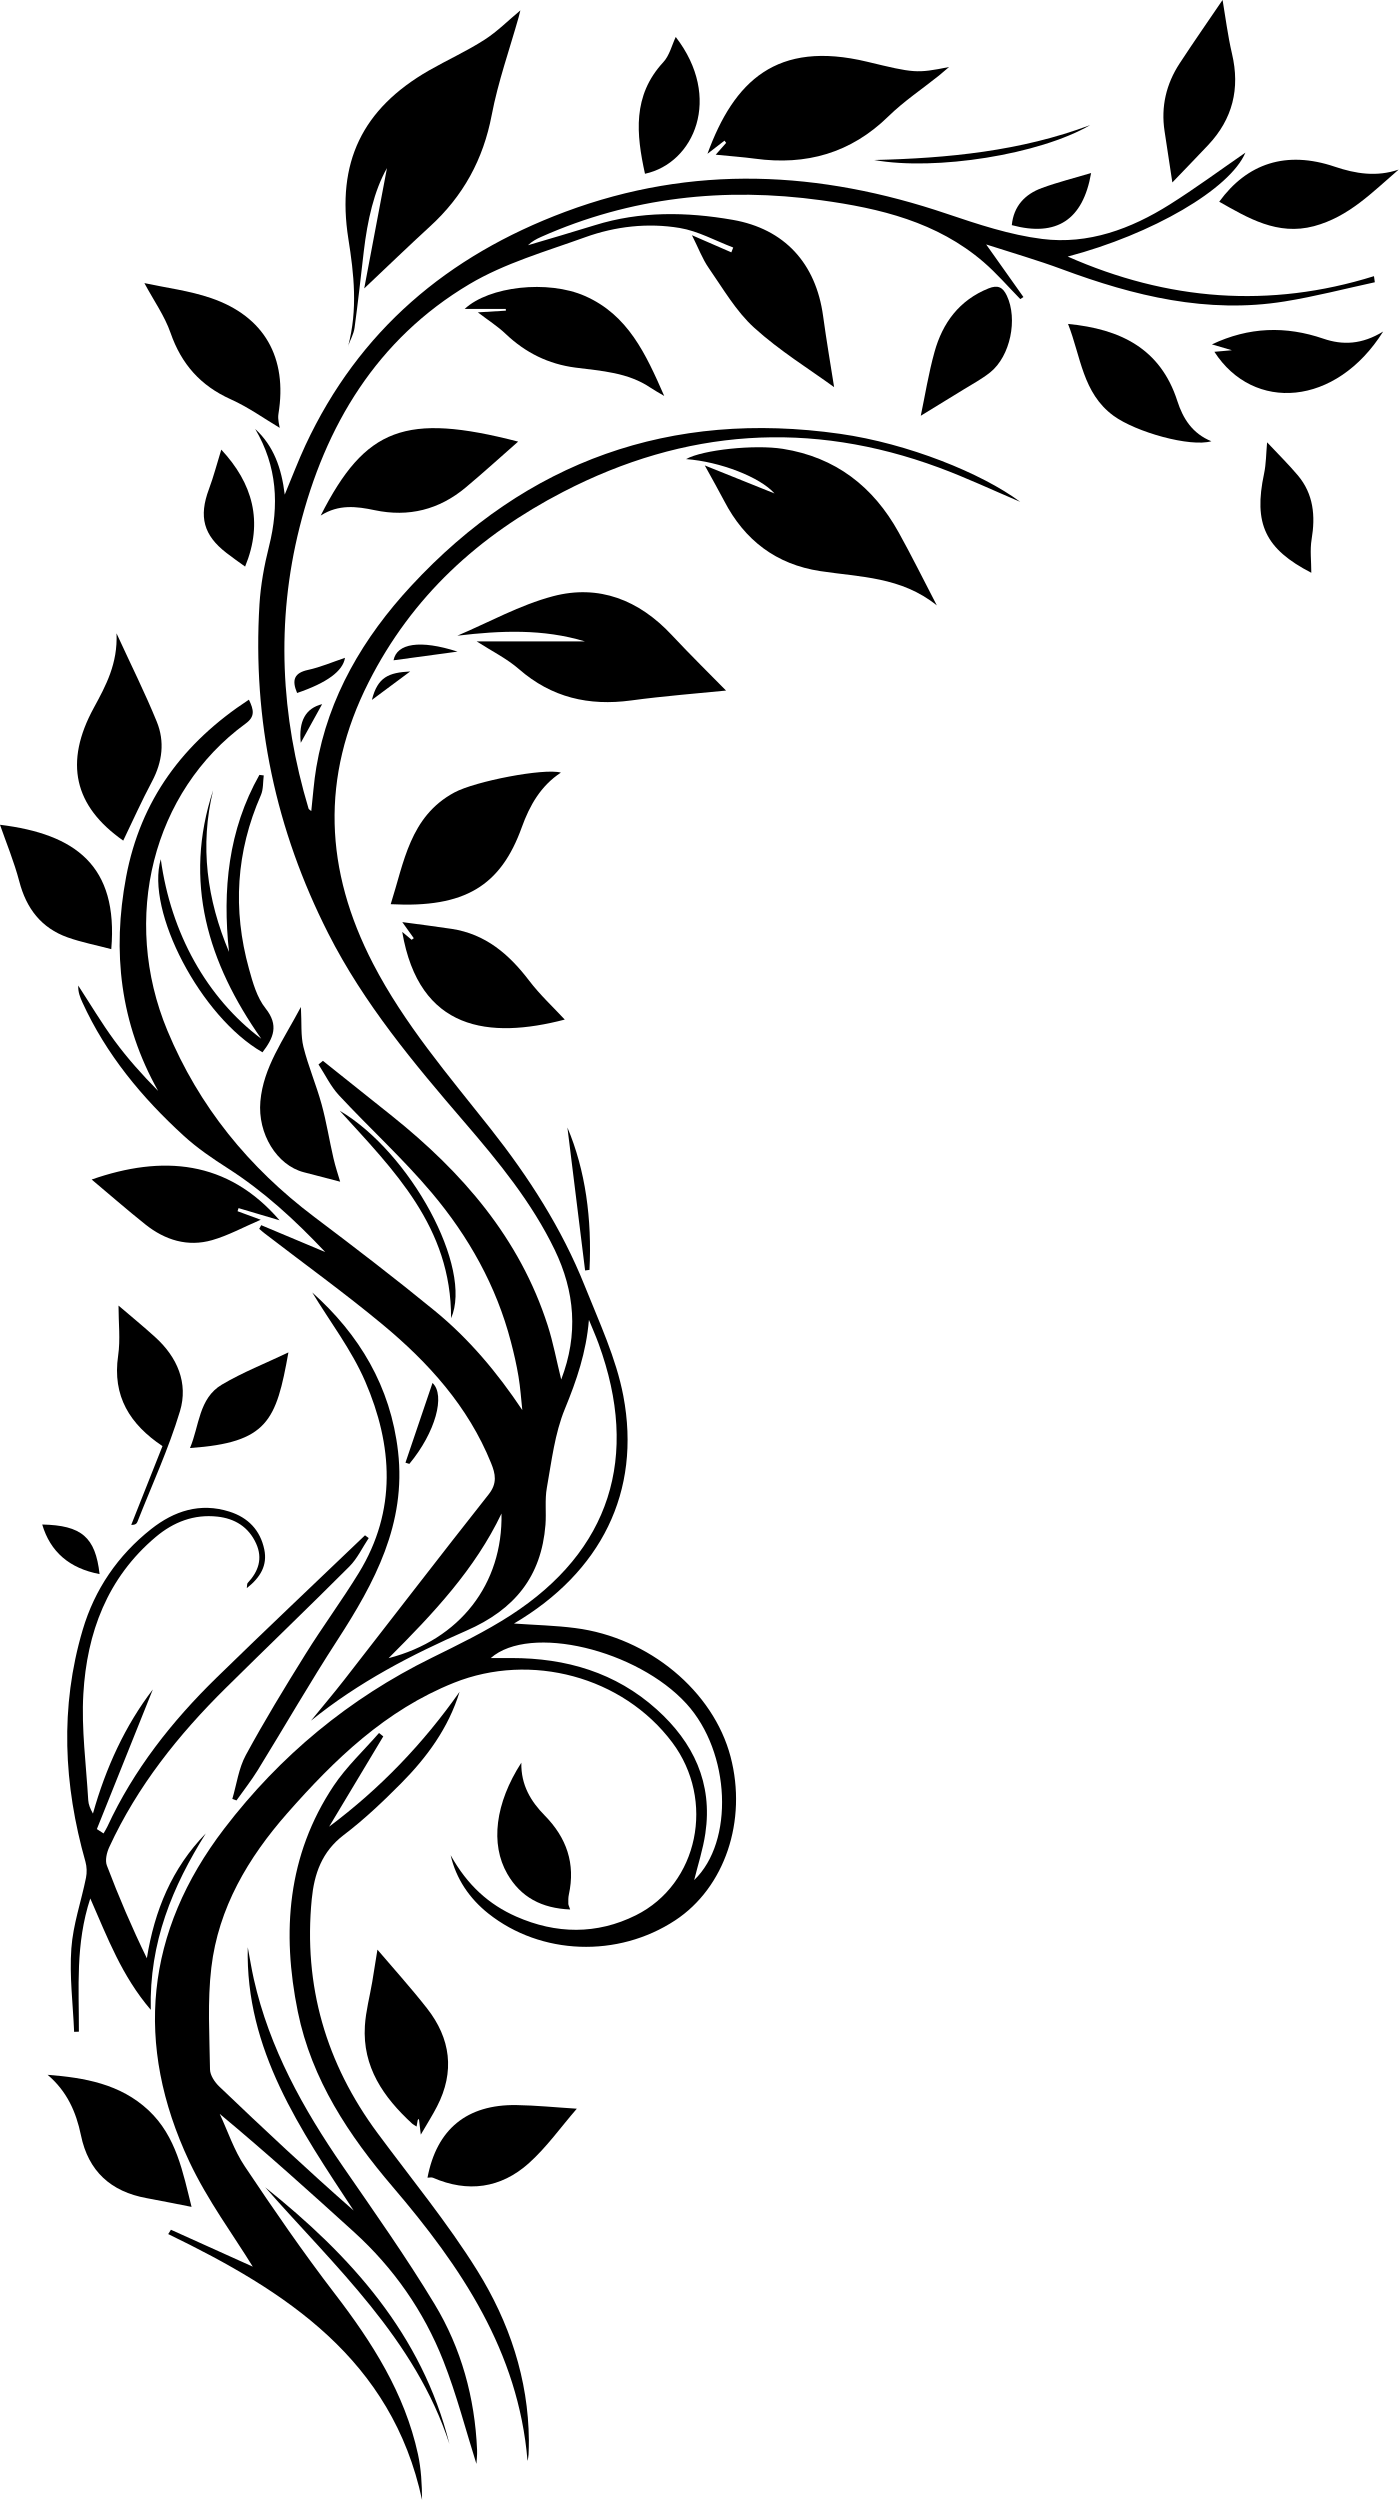
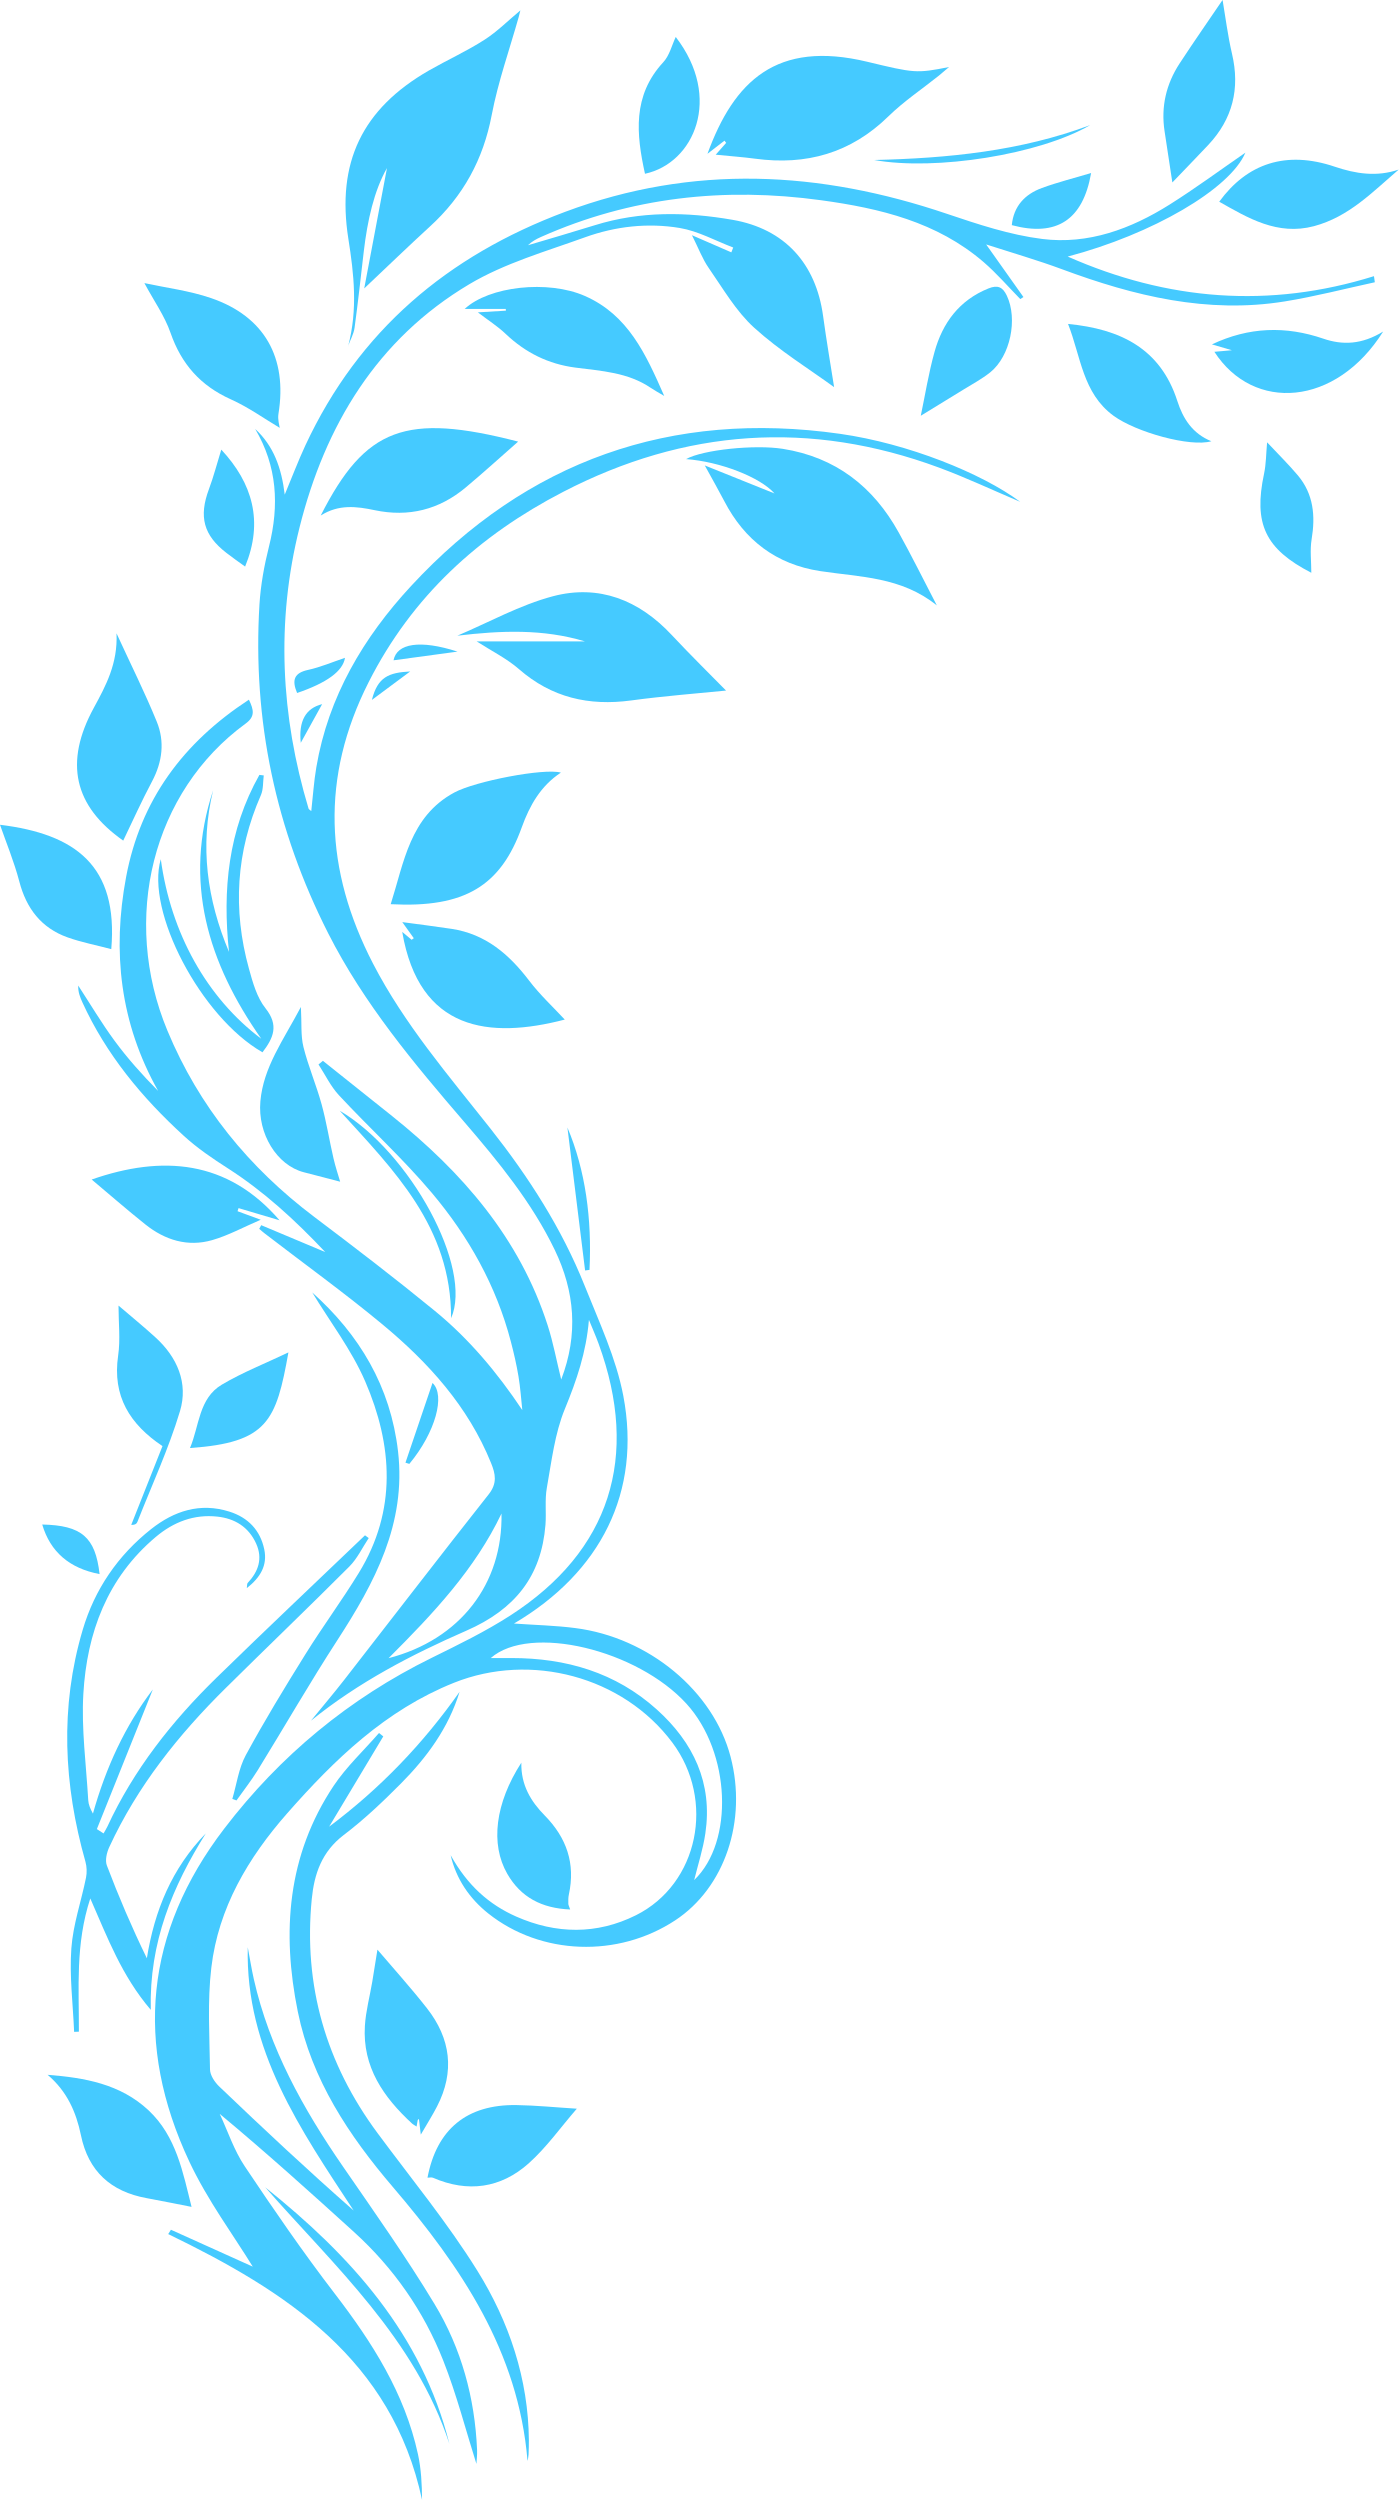
<svg xmlns="http://www.w3.org/2000/svg" id="Layer_2" viewBox="0 0 231.9 414.51">
  <defs>
-     <style>.cls-1,.cls-2{stroke-width:0px;}.cls-2{fill:transparent;}</style>
+     <style>.cls-6{fill:#45caff !important;},.cls-2{stroke-width:0px;}.cls-2{fill:transparent;}</style>
  </defs>
  <g id="Layer_1-2">
-     <path class="cls-1" d="M97.64,218.89c-.44,5.32-2.03,9.97-3.98,14.71-1.68,4.08-2.2,8.67-2.99,13.08-.36,2-.07,4.1-.23,6.14-.68,8.59-5.12,14.06-13.11,17.55-9.05,3.96-17.89,8.54-25.77,14.93,1.84-2.26,3.73-4.48,5.52-6.78,7.99-10.26,15.9-20.57,23.96-30.77,1.43-1.82,1.12-3.36.38-5.17-3.8-9.4-10.39-16.67-18.02-23-6.32-5.24-12.99-10.05-19.5-15.06-.32-.24-.61-.51-.92-.77.11-.2.22-.4.33-.61,3.39,1.42,6.77,2.84,10.62,4.46-5.1-5.4-10.21-10.07-16.11-13.86-2.56-1.64-5.11-3.37-7.35-5.42-6.94-6.34-12.87-13.49-16.81-22.13-.38-.84-.73-1.69-.69-2.78,1.99,3.05,3.85,6.19,6,9.12,2.16,2.94,4.6,5.67,7.25,8.35-6.31-11.22-7.64-23.07-5.31-35.48,2.4-12.76,9.44-22.25,20.36-29.39.82,1.71,1.05,2.8-.54,3.96-15.47,11.28-20.7,32.36-12.97,50.92,5.23,12.57,13.49,22.68,24.31,30.85,6.76,5.1,13.49,10.25,20.04,15.62,5.65,4.63,10.32,10.19,14.49,16.44-.2-1.86-.32-3.73-.63-5.57-.32-1.93-.76-3.85-1.26-5.75-2.41-9.28-7.03-17.48-13.13-24.72-4.78-5.67-10.31-10.71-15.37-16.15-1.38-1.48-2.28-3.4-3.4-5.12.24-.2.48-.4.73-.6,3.83,3.06,7.67,6.11,11.49,9.17,11.62,9.31,21.13,20.22,25.78,34.7.91,2.83,1.45,5.78,2.24,8.97,2.88-7.51,2.25-14.61-1.08-21.51-3.79-7.85-9.28-14.55-14.92-21.11-8.43-9.8-16.71-19.69-22.62-31.34-8.72-17.18-12.58-35.35-11.41-54.56.2-3.22.79-6.46,1.58-9.6,1.72-6.83,1.36-13.31-2.29-19.49,3.07,2.83,4.37,6.48,4.9,10.89,1.23-2.94,2.23-5.6,3.43-8.18,8.86-19.02,23.57-31.42,43.07-38.71,21.21-7.92,42.2-6.81,63.29.33,5.16,1.74,10.44,3.5,15.8,4.17,7.63.96,14.71-1.66,21.14-5.71,4.26-2.68,8.32-5.68,12.55-8.6-2.53,6.02-15.42,13.53-29.46,17.23,16.57,7.31,33.44,8.66,50.78,3.25.05.34.09.67.14,1.01-4.98,1.08-9.93,2.37-14.95,3.18-12.82,2.07-24.96-.9-36.89-5.33-4.06-1.51-8.24-2.71-12.6-4.12,2.2,3.1,4.19,5.91,6.18,8.72-.17.11-.35.23-.52.34-2.02-2.06-3.92-4.27-6.1-6.15-7.72-6.64-17.16-8.9-26.93-10.24-16.03-2.2-31.55-.53-46.42,6.08-.77.34-1.52.74-2.18,1.38,3.7-1.1,7.4-2.17,11.09-3.32,7.54-2.35,15.2-2.22,22.85-.89,8.61,1.5,13.8,7.22,14.99,15.93.56,4.1,1.26,8.19,1.83,11.81-4.09-2.98-9.03-6.02-13.25-9.85-3.03-2.75-5.17-6.5-7.55-9.92-1.04-1.5-1.69-3.27-2.77-5.42,2.45,1.07,4.49,1.95,6.53,2.84.1-.27.21-.53.31-.8-2.95-1.12-5.82-2.73-8.87-3.24-5.28-.88-10.65-.28-15.69,1.54-6.5,2.35-13.32,4.29-19.19,7.78-15.31,9.11-23.92,23.41-28.16,40.35-3.91,15.6-3.12,31.2,1.5,46.6.04.12.22.21.45.41.28-2.46.43-4.89.84-7.27,1.98-11.71,7.84-21.55,15.71-30.05,19.22-20.77,43.09-29.21,71.12-25.23,11.25,1.6,23.47,6.52,29.88,11.28-4.61-1.96-8.98-4.02-13.5-5.69-21.34-7.89-42.09-6.42-62.28,4.03-13.99,7.24-25.05,17.31-32.26,31.56-7.99,15.79-7.28,31.18.73,46.66,5.2,10.05,12.52,18.55,19.45,27.33,6.34,8.03,11.84,16.57,15.64,26.08,2.39,6,5.22,12,6.41,18.27,3.01,15.88-3.69,29.23-18.13,37.74,3.52.25,6.86.32,10.16.75,12.22,1.56,22.9,10.47,25.75,21.33,2.79,10.62-.97,21.73-9.18,27.13-9.51,6.26-22.27,5.79-30.98-1.13-3.12-2.48-5.35-5.74-6.25-9.67,2.79,5.01,6.35,8.17,10.86,10.17,6.62,2.92,13.37,3.02,19.85-.21,10.39-5.18,13.21-19.09,6.03-28.66-8.19-10.93-23.44-14.99-36.19-9.89-11.34,4.54-19.77,12.69-27.62,21.61-6.5,7.39-11.44,15.71-12.61,25.62-.66,5.56-.3,11.25-.22,16.88.01.96.78,2.11,1.53,2.83,7.29,6.97,14.65,13.87,22.29,20.57-8.81-13.42-17.97-26.61-17.56-43.66.33,1.76.61,3.53,1,5.27,2.59,11.47,8.17,21.5,14.77,31.07,5.19,7.53,10.49,15.02,15.21,22.84,4.43,7.33,6.67,15.52,7.04,24.14.04.9-.08,1.81-.11,2.34-1.75-5.54-3.27-11.47-5.49-17.11-3.24-8.21-8.23-15.36-14.8-21.33-7.27-6.6-14.56-13.17-22.27-19.59,1.35,2.9,2.37,6.03,4.13,8.66,4.79,7.17,9.69,14.3,14.94,21.14,6.21,8.09,11.6,16.52,13.8,26.63.53,2.44.66,4.97.68,7.58-5-23.33-22.58-34.62-42.09-44.08.15-.24.3-.48.45-.72,4.91,2.21,9.83,4.43,13.57,6.12-3.15-5.14-7.5-10.98-10.53-17.44-9.12-19.43-7.33-38.04,5.82-55.21,9.24-12.08,20.68-21.55,34.37-28.29,4.44-2.19,8.93-4.37,13.08-7.05,16.51-10.67,21.47-26.25,14.6-45.04-.48-1.32-1.06-2.61-1.59-3.92ZM115.1,311.72c6.64-6.35,6.05-21.17-1.27-29.22-8.15-8.96-25.96-13.29-32.46-7.59,1.32,0,2.38,0,3.44,0,9.03,0,17.25,2.38,24.08,8.52,6.08,5.47,9.3,12.21,8.06,20.56-.39,2.65-1.24,5.23-1.85,7.73ZM83.15,250.95c-4.4,9.22-11.24,16.51-18.72,23.98,11.86-3.07,18.96-12.32,18.72-23.98Z" />
-     <path class="cls-1" d="M57.72,57.4c1.62-6.11.97-11.94.04-17.8-1.99-12.64,2.28-21.55,13.37-27.92,3.04-1.74,6.25-3.19,9.19-5.08,2.14-1.37,3.96-3.22,5.96-4.88-.08.32-.17.72-.28,1.11-1.52,5.4-3.42,10.73-4.47,16.23-1.4,7.38-4.73,13.45-10.22,18.47-3.5,3.21-6.92,6.51-10.92,10.29,1.36-7.2,2.63-13.96,3.77-19.95-2.14,3.76-3.24,8.69-3.84,13.78-.5,4.23-.95,8.46-1.53,12.68-.14,1.05-.71,2.04-1.09,3.06Z" />
-     <path class="cls-1" d="M61.14,255.01c-1.06,1.59-1.89,3.4-3.22,4.73-6.77,6.78-13.69,13.41-20.5,20.15-7.84,7.75-14.65,16.28-19.3,26.36-.42.91-.73,2.2-.4,3.06,1.96,5.17,4.13,10.25,6.63,15.38,1.27-7.92,4.15-14.92,9.77-20.7-5.5,8.77-9.4,18.05-9.12,29.25-4.82-5.65-7.13-11.87-10.03-18.47-2.49,7.59-1.86,14.87-1.89,22.09-.26,0-.53.02-.79.03-.19-4.61-.79-9.26-.46-13.83.28-3.95,1.64-7.81,2.43-11.73.17-.84.14-1.81-.09-2.64-3.62-12.78-4.26-25.61-.46-38.45,1.99-6.73,5.84-12.36,11.36-16.72,3.8-3,8.1-4.42,12.96-2.89,3.11.98,5.13,3.09,5.79,6.28.54,2.61-.62,4.62-2.9,6.41.07-.48.03-.73.14-.85,1.79-1.91,2.54-4.06,1.4-6.56-1.25-2.74-3.53-4.14-6.43-4.45-3.87-.42-7.25.89-10.19,3.36-8.07,6.79-11.43,15.91-12.02,26.02-.34,5.85.47,11.76.81,17.64.04.73.35,1.45.78,2.22,2.13-7.59,5.33-14.57,9.93-20.58-3.03,7.56-6.15,15.35-9.28,23.15.37.24.74.48,1.11.72.21-.37.44-.73.62-1.11,4.37-9.45,10.71-17.48,18.1-24.7,8.14-7.95,16.41-15.75,24.63-23.62.21.16.42.31.63.47Z" />
-     <path class="cls-1" d="M116.85,77.17c4.25,1.71,7.92,3.19,11.57,4.65-2.38-2.7-9.01-5.28-14.67-5.7,2.78-1.55,11.38-2.44,16.05-1.7,8.74,1.39,14.99,6.25,19.21,13.87,2.11,3.8,4.04,7.7,6.32,12.09-5.91-4.77-12.76-4.68-19.34-5.69-7.28-1.11-12.53-5.1-15.91-11.62-.9-1.73-1.87-3.42-3.23-5.91Z" />
-     <path class="cls-1" d="M120.38,114.5c-4.64.47-10.22.89-15.75,1.64-7,.94-13.17-.47-18.59-5.2-2.01-1.75-4.48-2.97-7-4.59h17.96c-6.95-2.1-13.95-1.81-21.17-.95,5.27-2.23,10.37-5.09,15.85-6.54,7.61-2.01,14.27.62,19.68,6.41,3.17,3.39,6.49,6.65,9.03,9.24Z" />
-     <path class="cls-1" d="M87.46,407.96c-1.51-18.08-11-32.09-22.36-45.39-7.22-8.46-13.43-17.75-15.72-29.02-2.69-13.22-1.73-25.92,5.93-37.44,2.12-3.18,5-5.86,7.53-8.77.24.19.47.38.71.56-2.99,4.99-5.99,9.98-8.98,14.97,8.46-6.33,15.61-13.79,21.63-22.36-1.85,6.02-5.43,10.87-9.7,15.18-3.01,3.03-6.13,6-9.52,8.57-3.62,2.76-4.88,6.43-5.29,10.62-1.4,14.34,2.35,27.24,10.91,38.8,5.59,7.56,11.6,14.86,16.55,22.82,5.27,8.48,8.46,17.92,8.54,28.13,0,.77-.02,1.54-.05,2.31-.02.34-.09.67-.14,1Z" />
-     <path class="cls-1" d="M118.66,25.66c.67-.76,1.2-1.37,1.74-1.97-.09-.12-.19-.24-.28-.37-.95.74-1.9,1.47-2.82,2.18,4.39-12.03,11.43-18.88,26.49-15.26,7.78,1.87,8.15,1.96,13.57.87-.78.67-1.23,1.06-1.69,1.43-2.8,2.24-5.82,4.26-8.37,6.75-6.24,6.11-13.63,8.17-22.11,7.02-2.08-.28-4.18-.42-6.53-.66Z" />
-     <path class="cls-1" d="M93,128.1c-3.35,2.2-5.18,5.45-6.48,9.05-3.49,9.71-9.42,13.42-21.74,12.77,2.21-6.92,3.17-14.54,10.55-18.52,3.46-1.87,14.87-4.07,17.66-3.3Z" />
-     <path class="cls-1" d="M53.18,85.47c7.4-14.57,14.06-17.07,32.73-12.25-2.84,2.49-5.72,5.12-8.7,7.61-4.4,3.68-9.45,4.95-15.09,3.76-2.99-.63-5.96-1.01-8.93.88Z" />
-     <path class="cls-1" d="M20.42,139.37c-8.15-5.72-9.82-12.94-4.86-22.02,2-3.67,3.98-7.34,3.76-12.34,2.42,5.27,4.73,9.88,6.67,14.64,1.35,3.3.94,6.66-.77,9.89-1.72,3.23-3.22,6.58-4.79,9.84Z" />
-     <path class="cls-1" d="M66.69,154.51c.6.5,1.08.9,1.56,1.31.12-.09.24-.17.36-.26-.62-.87-1.24-1.74-1.91-2.67,2.79.38,5.49.71,8.18,1.12,5.61.85,9.52,4.2,12.85,8.58,1.82,2.39,4.06,4.46,5.91,6.46-12.51,3.26-24.14,1.91-26.95-14.54Z" />
-     <path class="cls-1" d="M79.23,51.79c1.71-.1,3.18-.19,4.65-.28,0-.1-.01-.19-.02-.29h-6.81c4.02-3.76,13.8-4.84,19.92-2.15,7.16,3.14,10.1,9.6,13.16,16.58-.94-.56-1.61-.92-2.23-1.34-3.78-2.57-8.18-2.8-12.49-3.36-4.48-.58-8.29-2.47-11.57-5.59-1.32-1.26-2.89-2.25-4.61-3.57Z" />
-     <path class="cls-1" d="M23.94,46.94c3.6.78,7.45,1.25,11.04,2.48,8.88,3.04,12.7,9.9,11.19,19.19-.16.95.17,1.99.21,2.33-2.51-1.49-5.17-3.41-8.11-4.73-5.01-2.25-8.19-5.83-9.99-11.01-.98-2.82-2.78-5.35-4.34-8.26Z" />
-     <path class="cls-1" d="M7.88,344.01c6.12.48,12.07,1.5,16.76,5.9,4.61,4.33,5.69,10.32,7.12,16-2.35-.46-4.89-.98-7.45-1.45-5.94-1.08-9.67-4.47-10.89-10.43-.8-3.88-2.33-7.31-5.54-10.03Z" />
-     <path class="cls-1" d="M69.77,353.93c-.15-1.25-.23-1.92-.31-2.6-.09.08-.19.13-.2.19-.07.31-.11.62-.19,1.07-.35-.23-.57-.33-.73-.48-4.75-4.37-8.26-9.39-7.84-16.21.15-2.45.81-4.87,1.22-7.3.34-2.01.65-4.03.86-5.34,2.53,2.98,5.5,6.26,8.22,9.73,3.93,5.02,4.64,10.5,1.66,16.27-.73,1.43-1.6,2.79-2.69,4.67Z" />
-     <path class="cls-1" d="M39.4,200.83c1.15.42,2.29.84,3.83,1.41-2.92,1.25-5.4,2.62-8.06,3.38-4.05,1.16-7.8,0-11.05-2.59-3.06-2.44-6.01-5.02-8.92-7.46,11.69-4.08,22.51-3.27,31.15,6.76-2.12-.63-4.46-1.33-6.8-2.02-.05.17-.1.34-.16.51Z" />
-     <path class="cls-1" d="M51.74,214.27c7.82,6.99,13.02,15.59,14.26,26.41,1.37,11.96-3.87,21.71-10.06,31.26-4.59,7.08-8.8,14.41-13.23,21.6-1.06,1.72-2.33,3.32-3.5,4.98-.23-.08-.46-.16-.69-.25.72-2.43,1.05-5.07,2.23-7.25,3.09-5.69,6.46-11.24,9.89-16.74,2.84-4.57,6.05-8.91,8.86-13.5,6.33-10.33,5.62-21.14,1.06-31.72-2.27-5.26-5.87-9.94-8.81-14.8Z" />
-     <path class="cls-1" d="M18.45,157.37c-2.52-.67-4.95-1.13-7.25-1.95-4.36-1.56-6.83-4.79-8-9.27-.87-3.31-2.19-6.49-3.2-9.4,12.51,1.54,19.63,6.76,18.45,20.62Z" />
-     <path class="cls-1" d="M43.51,174.47c-10.22-5.86-19.39-23.42-16.85-32.01,1.67,12.24,7.62,22.98,16.66,29.77-8.84-12.58-12.98-26.04-7.98-41.2-2.24,9.21-1.03,18.11,2.63,26.8-1.1-10.28-.13-20.19,5.04-29.35l.72.09c-.14,1.09-.05,2.29-.47,3.26-4.12,9.38-4.7,18.99-1.98,28.8.63,2.28,1.32,4.77,2.75,6.56,2.23,2.8,1.33,4.89-.52,7.3Z" />
-     <path class="cls-1" d="M177.09,53.71c8.65.84,15.32,4.06,18.12,12.79.93,2.89,2.49,5.39,5.64,6.66-3.51,1.01-12.5-1.5-16.23-4.23-5.12-3.75-5.41-9.83-7.53-15.21Z" />
-     <path class="cls-1" d="M70.88,361.07c1.53-8.06,6.54-12.16,14.74-12.04,3.3.05,6.6.39,10.02.6-2.66,3.06-5.02,6.42-8,9.08-4.62,4.11-10.07,4.88-15.85,2.37-.25-.11-.59-.01-.91-.01Z" />
-     <path class="cls-1" d="M202.15,33.45c4.63-6.36,11.1-8.54,19.16-5.81,3.44,1.16,6.92,1.73,10.59.48-4.34,3.73-8.26,7.84-14.04,9.38-6.06,1.61-10.96-1.37-15.7-4.05Z" />
-     <path class="cls-1" d="M202.71,0c.47,2.75.85,5.87,1.56,8.91,1.36,5.79.11,10.82-3.95,15.14-1.93,2.05-3.89,4.06-5.94,6.2-.47-3.1-.88-5.8-1.29-8.5-.62-4.07.27-7.83,2.5-11.24,2.41-3.68,4.93-7.29,7.12-10.52Z" />
-     <path class="cls-1" d="M56.4,195.93c-1.64-.43-3.84-1-6.04-1.57-4.46-1.16-7.66-6.38-7.19-11.74.5-5.69,3.81-10.15,6.72-15.66.15,2.72-.04,4.75.42,6.62.8,3.22,2.13,6.3,3.01,9.51.81,2.94,1.28,5.97,1.97,8.95.32,1.4.78,2.76,1.11,3.89Z" />
-     <path class="cls-1" d="M229.34,54.96c-7.83,12.47-21.51,13.41-27.99,3.37.78-.07,1.5-.14,2.9-.26-1.51-.44-2.38-.7-3.31-.97,6.13-2.9,12.23-3.09,18.5-.94,3.16,1.08,6.36.99,9.91-1.2Z" />
-     <path class="cls-1" d="M19.66,216.48c2.1,1.8,4.15,3.47,6.1,5.25,3.65,3.31,5.48,7.61,4.08,12.25-1.88,6.25-4.65,12.24-7.05,18.33-.12.3-.35.55-1.03.52,1.72-4.33,3.44-8.66,5.18-13.06-5.37-3.59-8.35-8.25-7.35-15.02.39-2.65.06-5.41.06-8.27Z" />
-     <path class="cls-1" d="M94.54,316.6c-4.74-.19-8.2-2.04-10.43-5.91-2.84-4.94-2.01-11.7,2.33-18.43-.08,3.73,1.6,6.44,3.87,8.75,3.65,3.71,5.12,7.98,4.01,13.11-.11.49-.1,1.02-.09,1.53,0,.22.14.44.31.96Z" />
-     <path class="cls-1" d="M152.67,68.93c.7-3.31,1.28-7.01,2.28-10.59,1.34-4.82,4.11-8.57,8.95-10.52,1.55-.62,2.37-.21,3.04,1.21,1.83,3.87.59,10.01-2.75,12.7-1.39,1.11-2.99,1.97-4.52,2.91-2.38,1.47-4.76,2.93-7.01,4.3Z" />
-     <path class="cls-1" d="M106.94,28.81c-1.44-6.56-2.1-12.94,3.03-18.49,1.04-1.12,1.43-2.84,2.07-4.19,7.78,10.08,3.07,20.91-5.09,22.68Z" />
-     <path class="cls-1" d="M47.82,224.24c-2.03,11.34-3.42,14.95-16.32,15.85,1.55-3.64,1.44-8.23,5.28-10.51,3.46-2.05,7.26-3.54,11.03-5.34Z" />
-     <path class="cls-1" d="M217.42,94.97c-7.64-3.95-9.61-8.1-7.83-16.45.34-1.61.33-3.3.5-5.18,1.79,1.91,3.53,3.62,5.1,5.48,2.61,3.11,2.93,6.73,2.28,10.61-.29,1.76-.05,3.61-.05,5.53Z" />
-     <path class="cls-1" d="M36.69,74.55c5.18,5.56,7.03,11.91,3.95,19.39-1.05-.76-2.09-1.48-3.09-2.26-3.82-2.95-4.61-6.01-2.91-10.57.79-2.11,1.35-4.31,2.05-6.56Z" />
-     <path class="cls-1" d="M43.97,362.66c14.16,11.32,25.99,24.35,30.55,42.57-5.68-17.42-18.95-29.38-30.55-42.57Z" />
-     <path class="cls-1" d="M180.91,28.69c-1.34,7.77-5.71,10.63-13.15,8.64.31-3.16,2.18-5.13,4.99-6.16,2.62-.96,5.35-1.64,8.16-2.48Z" />
-     <path class="cls-1" d="M74.79,218.57c.07-15.14-9.55-24.59-18.47-34.41,11.71,6.89,22.14,26.09,18.47,34.41Z" />
-     <path class="cls-1" d="M16.51,260.99q-7.5-1.42-9.51-8.22c6.52.14,8.82,2.08,9.51,8.22Z" />
-     <path class="cls-1" d="M144.94,26.53c12.2-.29,24.26-1.46,35.82-5.79-8.39,4.89-25.66,7.62-35.82,5.79Z" />
-     <path class="cls-1" d="M97.01,210.64c-1-8.12-2.01-16.24-2.93-23.69,3,7.08,4.08,15.21,3.66,23.6-.24.03-.49.07-.73.1Z" />
-     <path class="cls-1" d="M67.23,242.51c1.5-4.44,3.01-8.87,4.48-13.21,2.17,2,.51,8.18-3.84,13.42-.21-.07-.42-.14-.64-.2Z" />
-     <path class="cls-1" d="M49.26,114.9c-.93-2.19-.45-3.34,1.83-3.83,2.06-.45,4.03-1.3,6.11-2q-.51,3.3-7.94,5.83Z" />
-     <path class="cls-1" d="M75.86,108.04c-3.67.5-7.19.97-10.61,1.44.54-2.8,4.37-3.45,10.61-1.44Z" />
-     <path class="cls-1" d="M49.87,123.16q-.57-5.38,3.54-6.41c-1.13,2.05-2.18,3.95-3.54,6.41Z" />
-     <path class="cls-1" d="M68.01,111.33c-2.22,1.65-4.3,3.2-6.35,4.72.96-3.81,2.79-4.53,6.35-4.72Z" />
+     <path class="cls-6" d="M97.64,218.89c-.44,5.32-2.03,9.97-3.98,14.71-1.68,4.08-2.2,8.67-2.99,13.08-.36,2-.07,4.1-.23,6.14-.68,8.59-5.12,14.06-13.11,17.55-9.05,3.96-17.89,8.54-25.77,14.93,1.84-2.26,3.73-4.48,5.52-6.78,7.99-10.26,15.9-20.57,23.96-30.77,1.43-1.82,1.12-3.36.38-5.17-3.8-9.4-10.39-16.67-18.02-23-6.32-5.24-12.99-10.05-19.5-15.06-.32-.24-.61-.51-.92-.77.11-.2.22-.4.33-.61,3.39,1.42,6.77,2.84,10.62,4.46-5.1-5.4-10.21-10.07-16.11-13.86-2.56-1.64-5.11-3.37-7.35-5.42-6.94-6.34-12.87-13.49-16.81-22.13-.38-.84-.73-1.69-.69-2.78,1.99,3.05,3.85,6.19,6,9.12,2.16,2.94,4.6,5.67,7.25,8.35-6.31-11.22-7.64-23.07-5.31-35.48,2.4-12.76,9.44-22.25,20.36-29.39.82,1.71,1.05,2.8-.54,3.96-15.47,11.28-20.7,32.36-12.97,50.92,5.23,12.57,13.49,22.68,24.31,30.85,6.76,5.1,13.49,10.25,20.04,15.62,5.65,4.63,10.32,10.19,14.49,16.44-.2-1.86-.32-3.73-.63-5.57-.32-1.93-.76-3.85-1.26-5.75-2.41-9.28-7.03-17.48-13.13-24.72-4.78-5.67-10.31-10.71-15.37-16.15-1.38-1.48-2.28-3.4-3.4-5.12.24-.2.48-.4.73-.6,3.83,3.06,7.67,6.11,11.49,9.17,11.62,9.31,21.13,20.22,25.78,34.7.91,2.83,1.45,5.78,2.24,8.97,2.88-7.51,2.25-14.61-1.08-21.51-3.79-7.85-9.28-14.55-14.92-21.11-8.43-9.8-16.71-19.69-22.62-31.34-8.72-17.18-12.58-35.35-11.41-54.56.2-3.22.79-6.46,1.58-9.6,1.72-6.83,1.36-13.31-2.29-19.49,3.07,2.83,4.37,6.48,4.9,10.89,1.23-2.94,2.23-5.6,3.43-8.18,8.86-19.02,23.57-31.42,43.07-38.71,21.21-7.92,42.2-6.81,63.29.33,5.16,1.74,10.44,3.5,15.8,4.17,7.63.96,14.71-1.66,21.14-5.71,4.26-2.68,8.32-5.68,12.55-8.6-2.53,6.02-15.42,13.53-29.46,17.23,16.57,7.31,33.44,8.66,50.78,3.25.05.34.09.67.14,1.01-4.98,1.08-9.93,2.37-14.95,3.18-12.82,2.07-24.96-.9-36.89-5.33-4.06-1.51-8.24-2.71-12.6-4.12,2.2,3.1,4.19,5.91,6.18,8.72-.17.11-.35.23-.52.34-2.02-2.06-3.92-4.27-6.1-6.15-7.72-6.64-17.16-8.9-26.93-10.24-16.03-2.2-31.55-.53-46.42,6.08-.77.34-1.52.74-2.18,1.38,3.7-1.1,7.4-2.17,11.09-3.32,7.54-2.35,15.2-2.22,22.85-.89,8.61,1.5,13.8,7.22,14.99,15.93.56,4.1,1.26,8.19,1.83,11.81-4.09-2.98-9.03-6.02-13.25-9.85-3.03-2.75-5.17-6.5-7.55-9.92-1.04-1.5-1.69-3.27-2.77-5.42,2.45,1.07,4.49,1.95,6.53,2.84.1-.27.21-.53.31-.8-2.95-1.12-5.82-2.73-8.87-3.24-5.28-.88-10.65-.28-15.69,1.54-6.5,2.35-13.32,4.29-19.19,7.78-15.31,9.11-23.92,23.41-28.16,40.35-3.91,15.6-3.12,31.2,1.5,46.6.04.12.22.21.45.41.28-2.46.43-4.89.84-7.27,1.98-11.71,7.84-21.55,15.71-30.05,19.22-20.77,43.09-29.21,71.12-25.23,11.25,1.6,23.47,6.52,29.88,11.28-4.61-1.96-8.98-4.02-13.5-5.69-21.34-7.89-42.09-6.42-62.28,4.03-13.99,7.24-25.05,17.31-32.26,31.56-7.99,15.79-7.28,31.18.73,46.66,5.2,10.05,12.52,18.55,19.45,27.33,6.34,8.03,11.84,16.57,15.64,26.08,2.39,6,5.22,12,6.41,18.27,3.01,15.88-3.69,29.23-18.13,37.74,3.52.25,6.86.32,10.16.75,12.22,1.56,22.9,10.47,25.75,21.33,2.79,10.62-.97,21.73-9.18,27.13-9.51,6.26-22.27,5.79-30.98-1.13-3.12-2.48-5.35-5.74-6.25-9.67,2.79,5.01,6.35,8.17,10.86,10.17,6.62,2.92,13.37,3.02,19.85-.21,10.39-5.18,13.21-19.09,6.03-28.66-8.19-10.93-23.44-14.99-36.19-9.89-11.34,4.54-19.77,12.69-27.62,21.61-6.5,7.39-11.44,15.71-12.61,25.62-.66,5.56-.3,11.25-.22,16.88.01.96.78,2.11,1.53,2.83,7.29,6.97,14.65,13.87,22.29,20.57-8.81-13.42-17.97-26.61-17.56-43.66.33,1.76.61,3.53,1,5.27,2.59,11.47,8.17,21.5,14.77,31.07,5.19,7.53,10.49,15.02,15.21,22.84,4.43,7.33,6.67,15.52,7.04,24.14.04.9-.08,1.81-.11,2.34-1.75-5.54-3.27-11.47-5.49-17.11-3.24-8.21-8.23-15.36-14.8-21.33-7.27-6.6-14.56-13.17-22.27-19.59,1.35,2.9,2.37,6.03,4.13,8.66,4.79,7.17,9.69,14.3,14.94,21.14,6.21,8.09,11.6,16.52,13.8,26.63.53,2.44.66,4.97.68,7.58-5-23.33-22.58-34.62-42.09-44.08.15-.24.3-.48.45-.72,4.91,2.21,9.83,4.43,13.57,6.12-3.15-5.14-7.5-10.98-10.53-17.44-9.12-19.43-7.33-38.04,5.82-55.21,9.24-12.08,20.68-21.55,34.37-28.29,4.44-2.19,8.93-4.37,13.08-7.05,16.51-10.67,21.47-26.25,14.6-45.04-.48-1.32-1.06-2.61-1.59-3.92ZM115.1,311.72c6.64-6.35,6.05-21.17-1.27-29.22-8.15-8.96-25.96-13.29-32.46-7.59,1.32,0,2.38,0,3.44,0,9.03,0,17.25,2.38,24.08,8.52,6.08,5.47,9.3,12.21,8.06,20.56-.39,2.65-1.24,5.23-1.85,7.73ZM83.15,250.95c-4.4,9.22-11.24,16.51-18.72,23.98,11.86-3.07,18.96-12.32,18.72-23.98Z" />
+     <path class="cls-6" d="M57.72,57.4c1.62-6.11.97-11.94.04-17.8-1.99-12.64,2.28-21.55,13.37-27.92,3.04-1.74,6.25-3.19,9.19-5.08,2.14-1.37,3.96-3.22,5.96-4.88-.08.32-.17.72-.28,1.11-1.52,5.4-3.42,10.73-4.47,16.23-1.4,7.38-4.73,13.45-10.22,18.47-3.5,3.21-6.92,6.51-10.92,10.29,1.36-7.2,2.63-13.96,3.77-19.95-2.14,3.76-3.24,8.69-3.84,13.78-.5,4.23-.95,8.46-1.53,12.68-.14,1.05-.71,2.04-1.09,3.06Z" />
+     <path class="cls-6" d="M61.14,255.01c-1.06,1.59-1.89,3.4-3.22,4.73-6.77,6.78-13.69,13.41-20.5,20.15-7.84,7.75-14.65,16.28-19.3,26.36-.42.91-.73,2.2-.4,3.06,1.96,5.17,4.13,10.25,6.63,15.38,1.27-7.92,4.15-14.92,9.77-20.7-5.5,8.77-9.4,18.05-9.12,29.25-4.82-5.65-7.13-11.87-10.03-18.47-2.49,7.59-1.86,14.87-1.89,22.09-.26,0-.53.02-.79.03-.19-4.61-.79-9.26-.46-13.83.28-3.95,1.64-7.81,2.43-11.73.17-.84.14-1.81-.09-2.64-3.62-12.78-4.26-25.61-.46-38.45,1.99-6.73,5.84-12.36,11.36-16.72,3.8-3,8.1-4.42,12.96-2.89,3.11.98,5.13,3.09,5.79,6.28.54,2.61-.62,4.62-2.9,6.41.07-.48.03-.73.14-.85,1.79-1.91,2.54-4.06,1.4-6.56-1.25-2.74-3.53-4.14-6.43-4.45-3.87-.42-7.25.89-10.19,3.36-8.07,6.79-11.43,15.91-12.02,26.02-.34,5.85.47,11.76.81,17.64.04.73.35,1.45.78,2.22,2.13-7.59,5.33-14.57,9.93-20.58-3.03,7.56-6.15,15.35-9.28,23.15.37.24.74.48,1.11.72.21-.37.44-.73.62-1.11,4.37-9.45,10.71-17.48,18.1-24.7,8.14-7.95,16.41-15.75,24.63-23.62.21.16.42.31.63.47Z" />
+     <path class="cls-6" d="M116.85,77.17c4.25,1.71,7.92,3.19,11.57,4.65-2.38-2.7-9.01-5.28-14.67-5.7,2.78-1.55,11.38-2.44,16.05-1.7,8.74,1.39,14.99,6.25,19.21,13.87,2.11,3.8,4.04,7.7,6.32,12.09-5.91-4.77-12.76-4.68-19.34-5.69-7.28-1.11-12.53-5.1-15.91-11.62-.9-1.73-1.87-3.42-3.23-5.91Z" />
+     <path class="cls-6" d="M120.38,114.5c-4.64.47-10.22.89-15.75,1.64-7,.94-13.17-.47-18.59-5.2-2.01-1.75-4.48-2.97-7-4.59h17.96c-6.95-2.1-13.95-1.81-21.17-.95,5.27-2.23,10.37-5.09,15.85-6.54,7.61-2.01,14.27.62,19.68,6.41,3.17,3.39,6.49,6.65,9.03,9.24Z" />
+     <path class="cls-6" d="M87.46,407.96c-1.51-18.08-11-32.09-22.36-45.39-7.22-8.46-13.43-17.75-15.72-29.02-2.69-13.22-1.73-25.92,5.93-37.44,2.12-3.18,5-5.86,7.53-8.77.24.19.47.38.71.56-2.99,4.99-5.99,9.98-8.98,14.97,8.46-6.33,15.61-13.79,21.63-22.36-1.85,6.02-5.43,10.87-9.7,15.18-3.01,3.03-6.13,6-9.52,8.57-3.62,2.76-4.88,6.43-5.29,10.62-1.4,14.34,2.35,27.24,10.91,38.8,5.59,7.56,11.6,14.86,16.55,22.82,5.27,8.48,8.46,17.92,8.54,28.13,0,.77-.02,1.54-.05,2.31-.02.34-.09.67-.14,1Z" />
+     <path class="cls-6" d="M118.66,25.66c.67-.76,1.2-1.37,1.74-1.97-.09-.12-.19-.24-.28-.37-.95.74-1.9,1.47-2.82,2.18,4.39-12.03,11.43-18.88,26.49-15.26,7.78,1.87,8.15,1.96,13.57.87-.78.67-1.23,1.06-1.69,1.43-2.8,2.24-5.82,4.26-8.37,6.75-6.24,6.11-13.63,8.17-22.11,7.02-2.08-.28-4.18-.42-6.53-.66Z" />
+     <path class="cls-6" d="M93,128.1c-3.35,2.2-5.18,5.45-6.48,9.05-3.49,9.71-9.42,13.42-21.74,12.77,2.21-6.92,3.17-14.54,10.55-18.52,3.46-1.87,14.87-4.07,17.66-3.3Z" />
+     <path class="cls-6" d="M53.18,85.47c7.4-14.57,14.06-17.07,32.73-12.25-2.84,2.49-5.72,5.12-8.7,7.61-4.4,3.68-9.45,4.95-15.09,3.76-2.99-.63-5.96-1.01-8.93.88Z" />
+     <path class="cls-6" d="M20.42,139.37c-8.15-5.72-9.82-12.94-4.86-22.02,2-3.67,3.98-7.34,3.76-12.34,2.42,5.27,4.73,9.88,6.67,14.64,1.35,3.3.94,6.66-.77,9.89-1.72,3.23-3.22,6.58-4.79,9.84Z" />
+     <path class="cls-6" d="M66.69,154.51c.6.5,1.08.9,1.56,1.31.12-.09.24-.17.36-.26-.62-.87-1.24-1.74-1.91-2.67,2.79.38,5.49.71,8.18,1.12,5.61.85,9.52,4.2,12.85,8.58,1.82,2.39,4.06,4.46,5.91,6.46-12.51,3.26-24.14,1.91-26.95-14.54Z" />
+     <path class="cls-6" d="M79.23,51.79c1.71-.1,3.18-.19,4.65-.28,0-.1-.01-.19-.02-.29h-6.81c4.02-3.76,13.8-4.84,19.92-2.15,7.16,3.14,10.1,9.6,13.16,16.58-.94-.56-1.61-.92-2.23-1.34-3.78-2.57-8.18-2.8-12.49-3.36-4.48-.58-8.29-2.47-11.57-5.59-1.32-1.26-2.89-2.25-4.61-3.57Z" />
+     <path class="cls-6" d="M23.94,46.94c3.6.78,7.45,1.25,11.04,2.48,8.88,3.04,12.7,9.9,11.19,19.19-.16.95.17,1.99.21,2.33-2.51-1.49-5.17-3.41-8.11-4.73-5.01-2.25-8.19-5.83-9.99-11.01-.98-2.82-2.78-5.35-4.34-8.26Z" />
+     <path class="cls-6" d="M7.88,344.01c6.12.48,12.07,1.5,16.76,5.9,4.61,4.33,5.69,10.32,7.12,16-2.35-.46-4.89-.98-7.45-1.45-5.94-1.08-9.67-4.47-10.89-10.43-.8-3.88-2.33-7.31-5.54-10.03Z" />
+     <path class="cls-6" d="M69.77,353.93c-.15-1.25-.23-1.92-.31-2.6-.09.08-.19.13-.2.19-.07.31-.11.62-.19,1.07-.35-.23-.57-.33-.73-.48-4.75-4.37-8.26-9.39-7.84-16.21.15-2.45.81-4.87,1.22-7.3.34-2.01.65-4.03.86-5.34,2.53,2.98,5.5,6.26,8.22,9.73,3.93,5.02,4.64,10.5,1.66,16.27-.73,1.43-1.6,2.79-2.69,4.67Z" />
+     <path class="cls-6" d="M39.4,200.83c1.15.42,2.29.84,3.83,1.41-2.92,1.25-5.4,2.62-8.06,3.38-4.05,1.16-7.8,0-11.05-2.59-3.06-2.44-6.01-5.02-8.92-7.46,11.69-4.08,22.51-3.27,31.15,6.76-2.12-.63-4.46-1.33-6.8-2.02-.05.17-.1.34-.16.51Z" />
+     <path class="cls-6" d="M51.74,214.27c7.82,6.99,13.02,15.59,14.26,26.41,1.37,11.96-3.87,21.71-10.06,31.26-4.59,7.08-8.8,14.41-13.23,21.6-1.06,1.72-2.33,3.32-3.5,4.98-.23-.08-.46-.16-.69-.25.72-2.43,1.05-5.07,2.23-7.25,3.09-5.69,6.46-11.24,9.89-16.74,2.84-4.57,6.05-8.91,8.86-13.5,6.33-10.33,5.62-21.14,1.06-31.72-2.27-5.26-5.87-9.94-8.81-14.8Z" />
+     <path class="cls-6" d="M18.45,157.37c-2.52-.67-4.95-1.13-7.25-1.95-4.36-1.56-6.83-4.79-8-9.27-.87-3.31-2.19-6.49-3.2-9.4,12.51,1.54,19.63,6.76,18.45,20.62Z" />
+     <path class="cls-6" d="M43.51,174.47c-10.22-5.86-19.39-23.42-16.85-32.01,1.67,12.24,7.62,22.98,16.66,29.77-8.84-12.58-12.98-26.04-7.98-41.2-2.24,9.21-1.03,18.11,2.63,26.8-1.1-10.28-.13-20.19,5.04-29.35l.72.09c-.14,1.09-.05,2.29-.47,3.26-4.12,9.38-4.7,18.99-1.98,28.8.63,2.28,1.32,4.77,2.75,6.56,2.23,2.8,1.33,4.89-.52,7.3Z" />
+     <path class="cls-6" d="M177.09,53.71c8.65.84,15.32,4.06,18.12,12.79.93,2.89,2.49,5.39,5.64,6.66-3.51,1.01-12.5-1.5-16.23-4.23-5.12-3.75-5.41-9.83-7.53-15.21Z" />
+     <path class="cls-6" d="M70.88,361.07c1.53-8.06,6.54-12.16,14.74-12.04,3.3.05,6.6.39,10.02.6-2.66,3.06-5.02,6.42-8,9.08-4.62,4.11-10.07,4.88-15.85,2.37-.25-.11-.59-.01-.91-.01Z" />
+     <path class="cls-6" d="M202.15,33.45c4.63-6.36,11.1-8.54,19.16-5.81,3.44,1.16,6.92,1.73,10.59.48-4.34,3.73-8.26,7.84-14.04,9.38-6.06,1.61-10.96-1.37-15.7-4.05Z" />
+     <path class="cls-6" d="M202.71,0c.47,2.75.85,5.87,1.56,8.91,1.36,5.79.11,10.82-3.95,15.14-1.93,2.05-3.89,4.06-5.94,6.2-.47-3.1-.88-5.8-1.29-8.5-.62-4.07.27-7.83,2.5-11.24,2.41-3.68,4.93-7.29,7.12-10.52Z" />
+     <path class="cls-6" d="M56.4,195.93c-1.64-.43-3.84-1-6.04-1.57-4.46-1.16-7.66-6.38-7.19-11.74.5-5.69,3.81-10.15,6.72-15.66.15,2.72-.04,4.75.42,6.62.8,3.22,2.13,6.3,3.01,9.51.81,2.94,1.28,5.97,1.97,8.95.32,1.4.78,2.76,1.11,3.89Z" />
+     <path class="cls-6" d="M229.34,54.96c-7.83,12.47-21.51,13.41-27.99,3.37.78-.07,1.5-.14,2.9-.26-1.51-.44-2.38-.7-3.31-.97,6.13-2.9,12.23-3.09,18.5-.94,3.16,1.08,6.36.99,9.91-1.2Z" />
+     <path class="cls-6" d="M19.66,216.48c2.1,1.8,4.15,3.47,6.1,5.25,3.65,3.31,5.48,7.61,4.08,12.25-1.88,6.25-4.65,12.24-7.05,18.33-.12.3-.35.55-1.03.52,1.72-4.33,3.44-8.66,5.18-13.06-5.37-3.59-8.35-8.25-7.35-15.02.39-2.65.06-5.41.06-8.27Z" />
+     <path class="cls-6" d="M94.54,316.6c-4.74-.19-8.2-2.04-10.43-5.91-2.84-4.94-2.01-11.7,2.33-18.43-.08,3.73,1.6,6.44,3.87,8.75,3.65,3.71,5.12,7.98,4.01,13.11-.11.49-.1,1.02-.09,1.53,0,.22.14.44.31.96Z" />
+     <path class="cls-6" d="M152.67,68.93c.7-3.31,1.28-7.01,2.28-10.59,1.34-4.82,4.11-8.57,8.95-10.52,1.55-.62,2.37-.21,3.04,1.21,1.83,3.87.59,10.01-2.75,12.7-1.39,1.11-2.99,1.97-4.52,2.91-2.38,1.47-4.76,2.93-7.01,4.3Z" />
+     <path class="cls-6" d="M106.94,28.81c-1.44-6.56-2.1-12.94,3.03-18.49,1.04-1.12,1.43-2.84,2.07-4.19,7.78,10.08,3.07,20.91-5.09,22.68Z" />
+     <path class="cls-6" d="M47.82,224.24c-2.03,11.34-3.42,14.95-16.32,15.85,1.55-3.64,1.44-8.23,5.28-10.51,3.46-2.05,7.26-3.54,11.03-5.34Z" />
+     <path class="cls-6" d="M217.42,94.97c-7.64-3.95-9.61-8.1-7.83-16.45.34-1.61.33-3.3.5-5.18,1.79,1.91,3.53,3.62,5.1,5.48,2.61,3.11,2.93,6.73,2.28,10.61-.29,1.76-.05,3.61-.05,5.53Z" />
+     <path class="cls-6" d="M36.69,74.55c5.18,5.56,7.03,11.91,3.95,19.39-1.05-.76-2.09-1.48-3.09-2.26-3.82-2.95-4.61-6.01-2.91-10.57.79-2.11,1.35-4.31,2.05-6.56Z" />
+     <path class="cls-6" d="M43.97,362.66c14.16,11.32,25.99,24.35,30.55,42.57-5.68-17.42-18.95-29.38-30.55-42.57Z" />
+     <path class="cls-6" d="M180.91,28.69c-1.34,7.77-5.71,10.63-13.15,8.64.31-3.16,2.18-5.13,4.99-6.16,2.62-.96,5.35-1.64,8.16-2.48Z" />
+     <path class="cls-6" d="M74.79,218.57c.07-15.14-9.55-24.59-18.47-34.41,11.71,6.89,22.14,26.09,18.47,34.41Z" />
+     <path class="cls-6" d="M16.51,260.99q-7.5-1.42-9.51-8.22c6.52.14,8.82,2.08,9.51,8.22Z" />
+     <path class="cls-6" d="M144.94,26.53c12.2-.29,24.26-1.46,35.82-5.79-8.39,4.89-25.66,7.62-35.82,5.79Z" />
+     <path class="cls-6" d="M97.01,210.64c-1-8.12-2.01-16.24-2.93-23.69,3,7.08,4.08,15.21,3.66,23.6-.24.03-.49.07-.73.1Z" />
+     <path class="cls-6" d="M67.23,242.51c1.5-4.44,3.01-8.87,4.48-13.21,2.17,2,.51,8.18-3.84,13.42-.21-.07-.42-.14-.64-.2Z" />
+     <path class="cls-6" d="M49.26,114.9c-.93-2.19-.45-3.34,1.83-3.83,2.06-.45,4.03-1.3,6.11-2q-.51,3.3-7.94,5.83Z" />
+     <path class="cls-6" d="M75.86,108.04c-3.67.5-7.19.97-10.61,1.44.54-2.8,4.37-3.45,10.61-1.44Z" />
+     <path class="cls-6" d="M49.87,123.16q-.57-5.38,3.54-6.41c-1.13,2.05-2.18,3.95-3.54,6.41Z" />
+     <path class="cls-6" d="M68.01,111.33c-2.22,1.65-4.3,3.2-6.35,4.72.96-3.81,2.79-4.53,6.35-4.72Z" />
    <path class="cls-2" d="M115.1,311.72c.61-2.5,1.46-5.08,1.85-7.73,1.24-8.35-1.98-15.08-8.06-20.56-6.82-6.14-15.04-8.53-24.08-8.52-1.06,0-2.12,0-3.44,0,6.5-5.71,24.31-1.38,32.46,7.59,7.32,8.05,7.91,22.87,1.27,29.22Z" />
    <path class="cls-2" d="M83.15,250.95c.24,11.65-6.86,20.9-18.72,23.98,7.49-7.47,14.32-14.76,18.72-23.98Z" />
  </g>
</svg>
